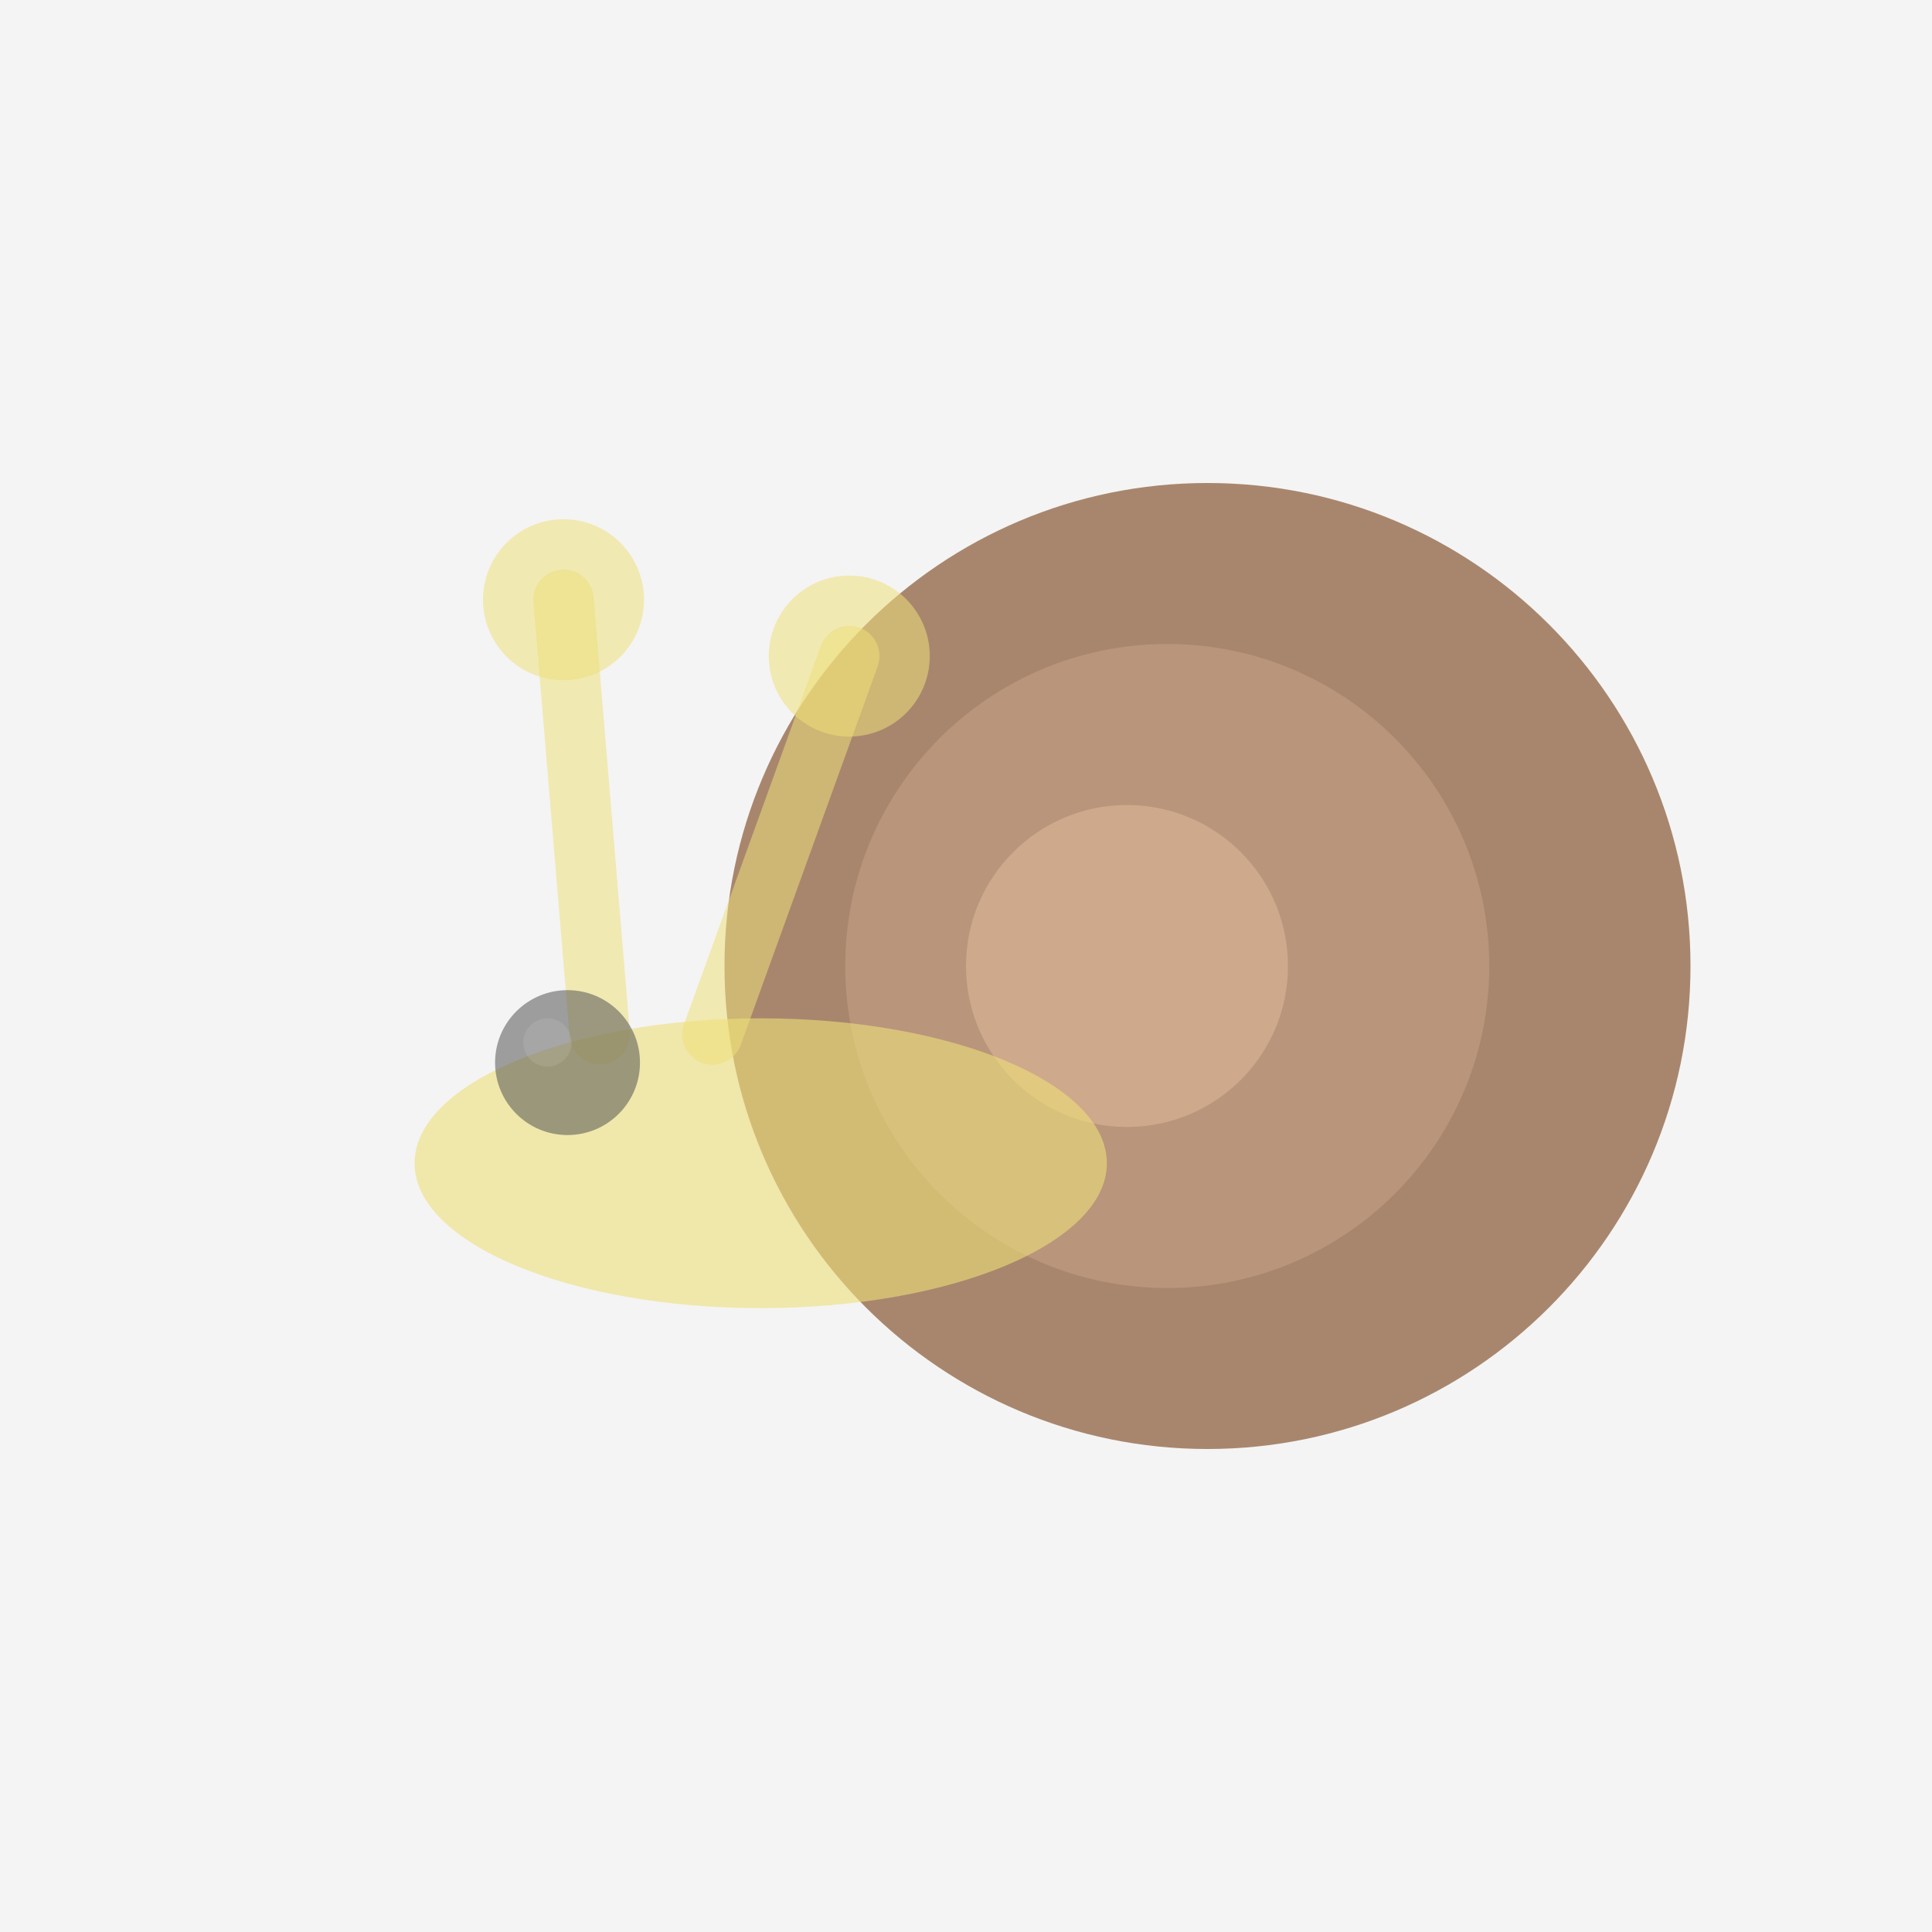
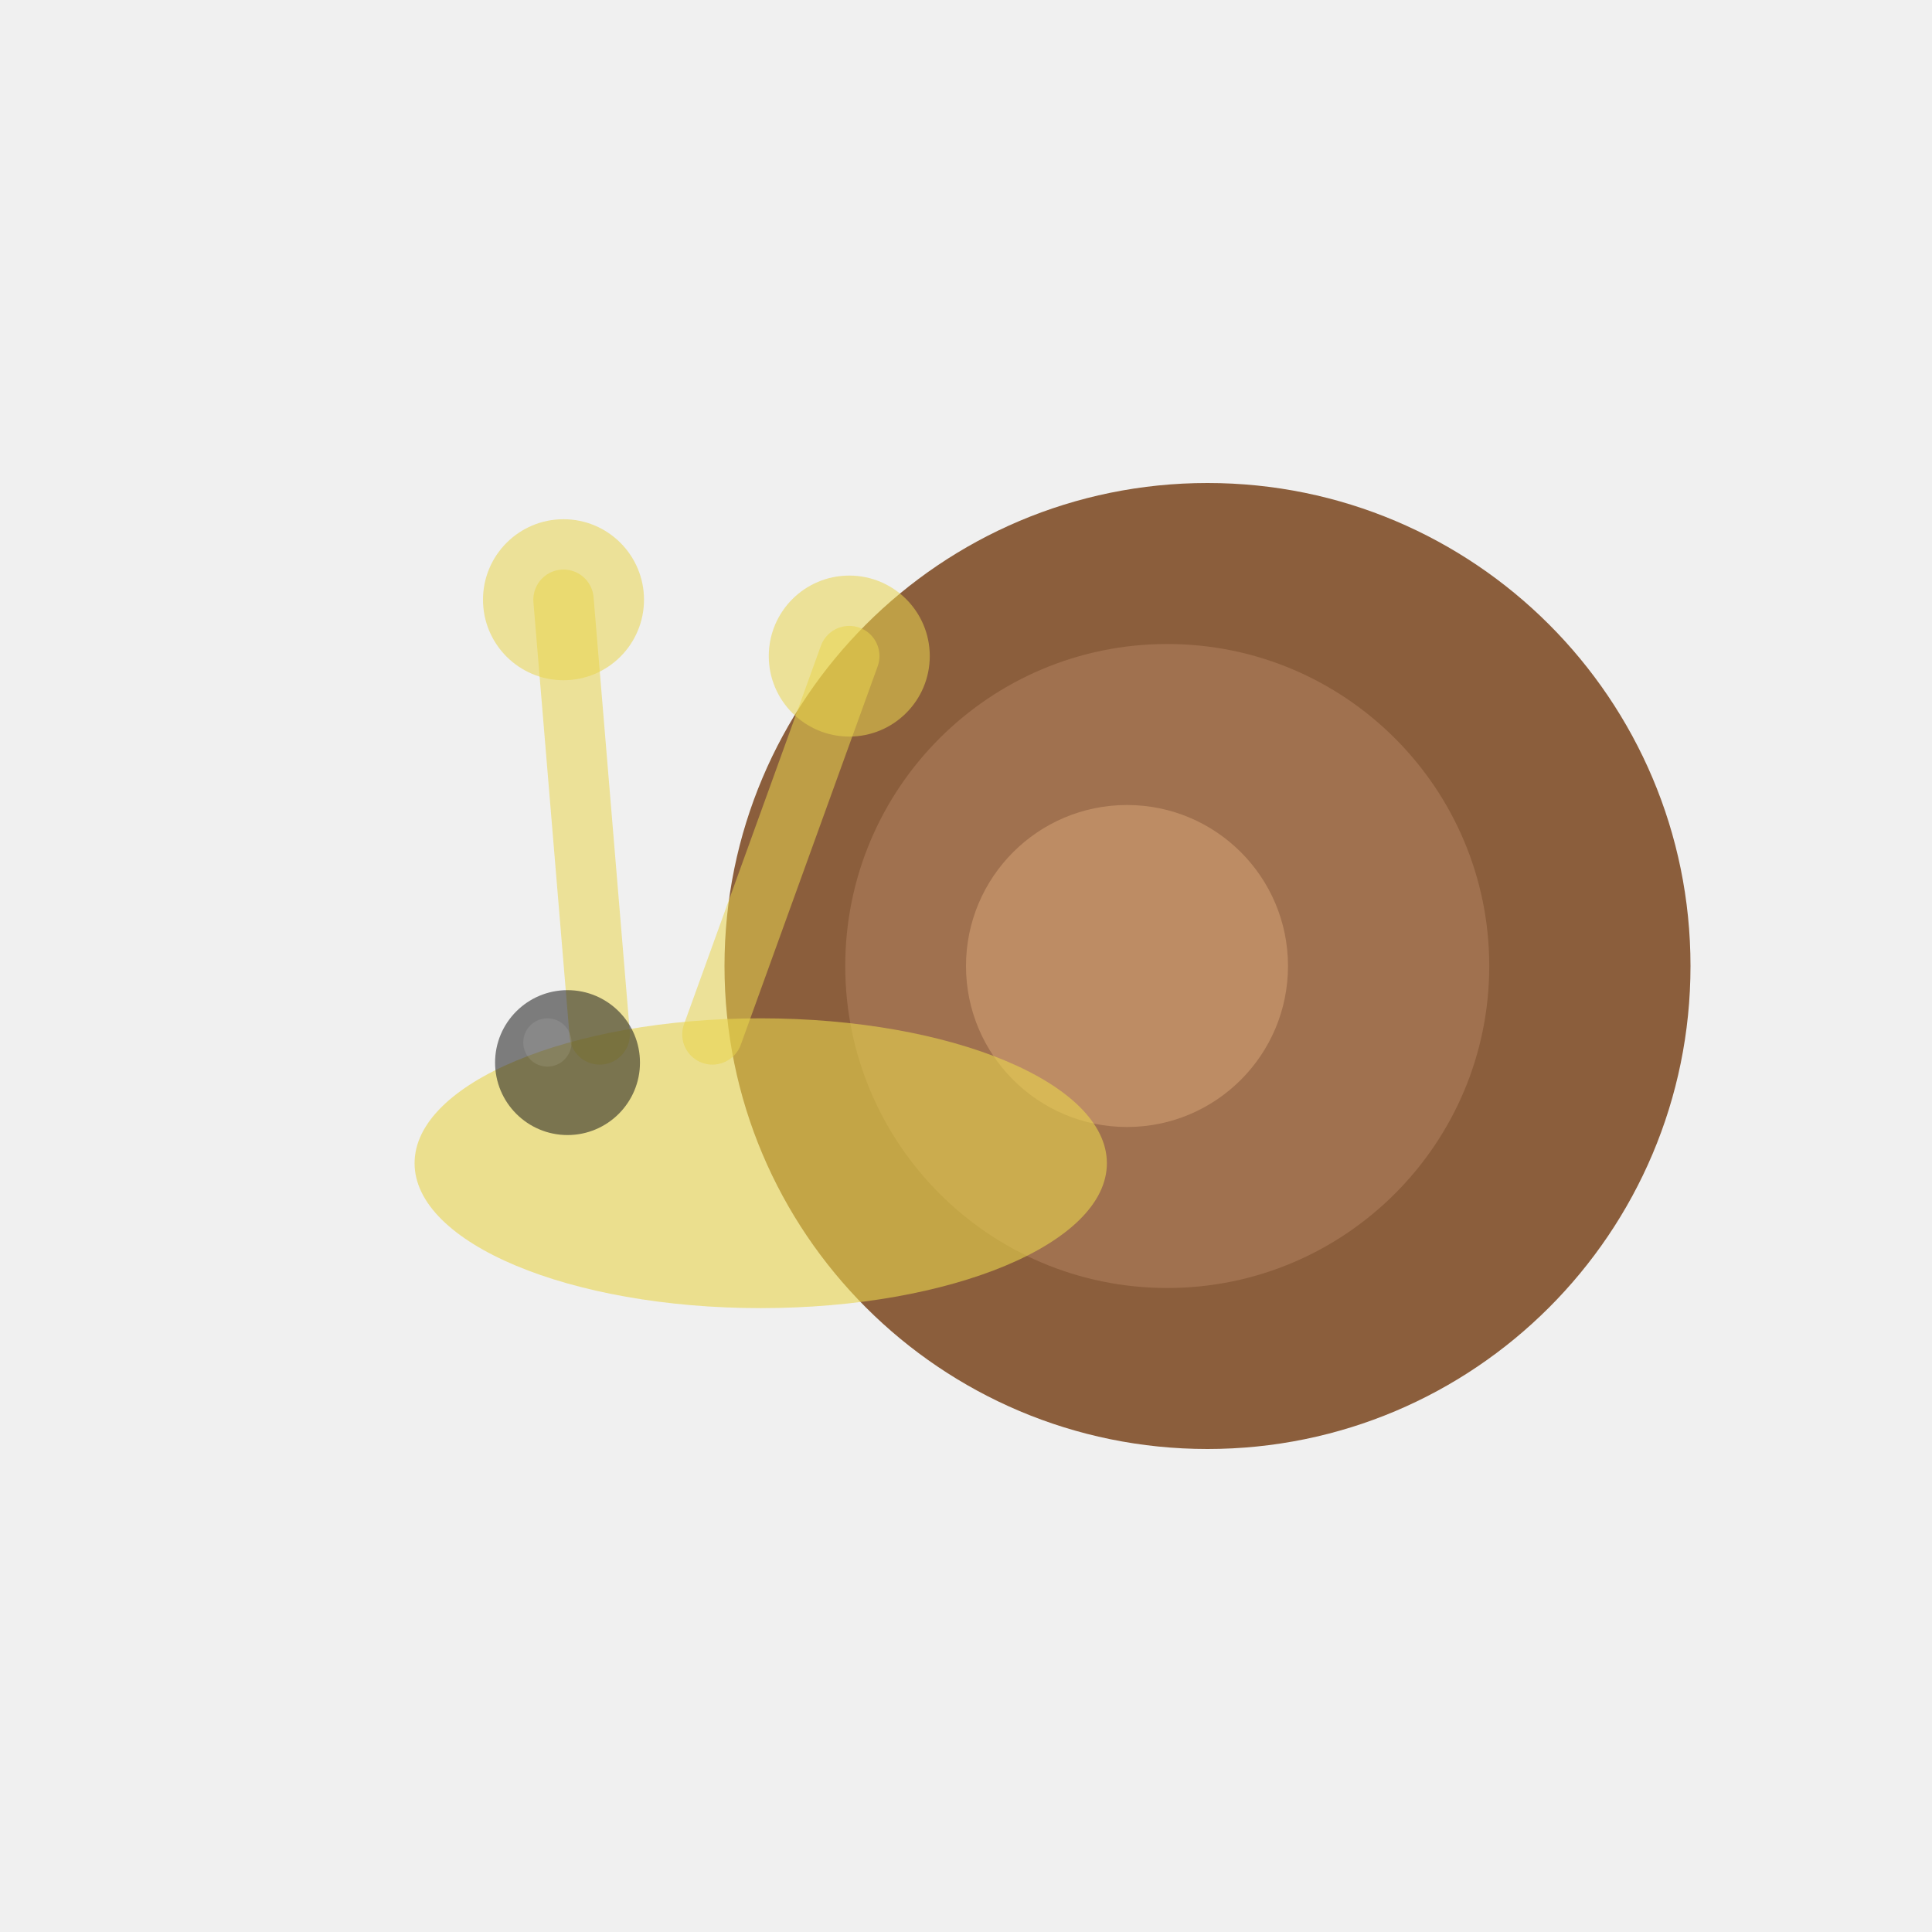
<svg xmlns="http://www.w3.org/2000/svg" viewBox="0 0 48 48" width="48" height="48">
  <g transform="translate(48,0) scale(-1,1)">
    <ellipse cx="16" cy="33" rx="4" ry="1.2" fill="#E8D44D" opacity="0.04" />
    <circle cx="18" cy="24" r="12" fill="#8B5E3C" />
    <circle cx="19" cy="24" r="8" fill="#A0714F" />
    <circle cx="20" cy="24" r="4" fill="#BD8C64" />
    <ellipse cx="29.1" cy="28.9" rx="8.6" ry="3.6" fill="#E8D44D" opacity="0.60" />
    <line x1="30.3" y1="25.7" x2="26.9" y2="16.3" stroke="#E8D44D" stroke-width="1.5" stroke-linecap="round" opacity="0.54" />
    <circle cx="26.9" cy="16.3" r="2" fill="#E8D44D" opacity="0.54" />
    <line x1="33.1" y1="25.7" x2="34.0" y2="14.9" stroke="#E8D44D" stroke-width="1.5" stroke-linecap="round" opacity="0.54" />
    <circle cx="34.0" cy="14.9" r="2" fill="#E8D44D" opacity="0.54" />
    <circle cx="33.9" cy="26.4" r="1.8" fill="#1a1a1a" opacity="0.54" />
    <circle cx="34.4" cy="25.9" r="0.6" fill="white" opacity="0.09" />
  </g>
-   <rect width="48" height="48" fill="white" opacity="0.25" />
</svg>
